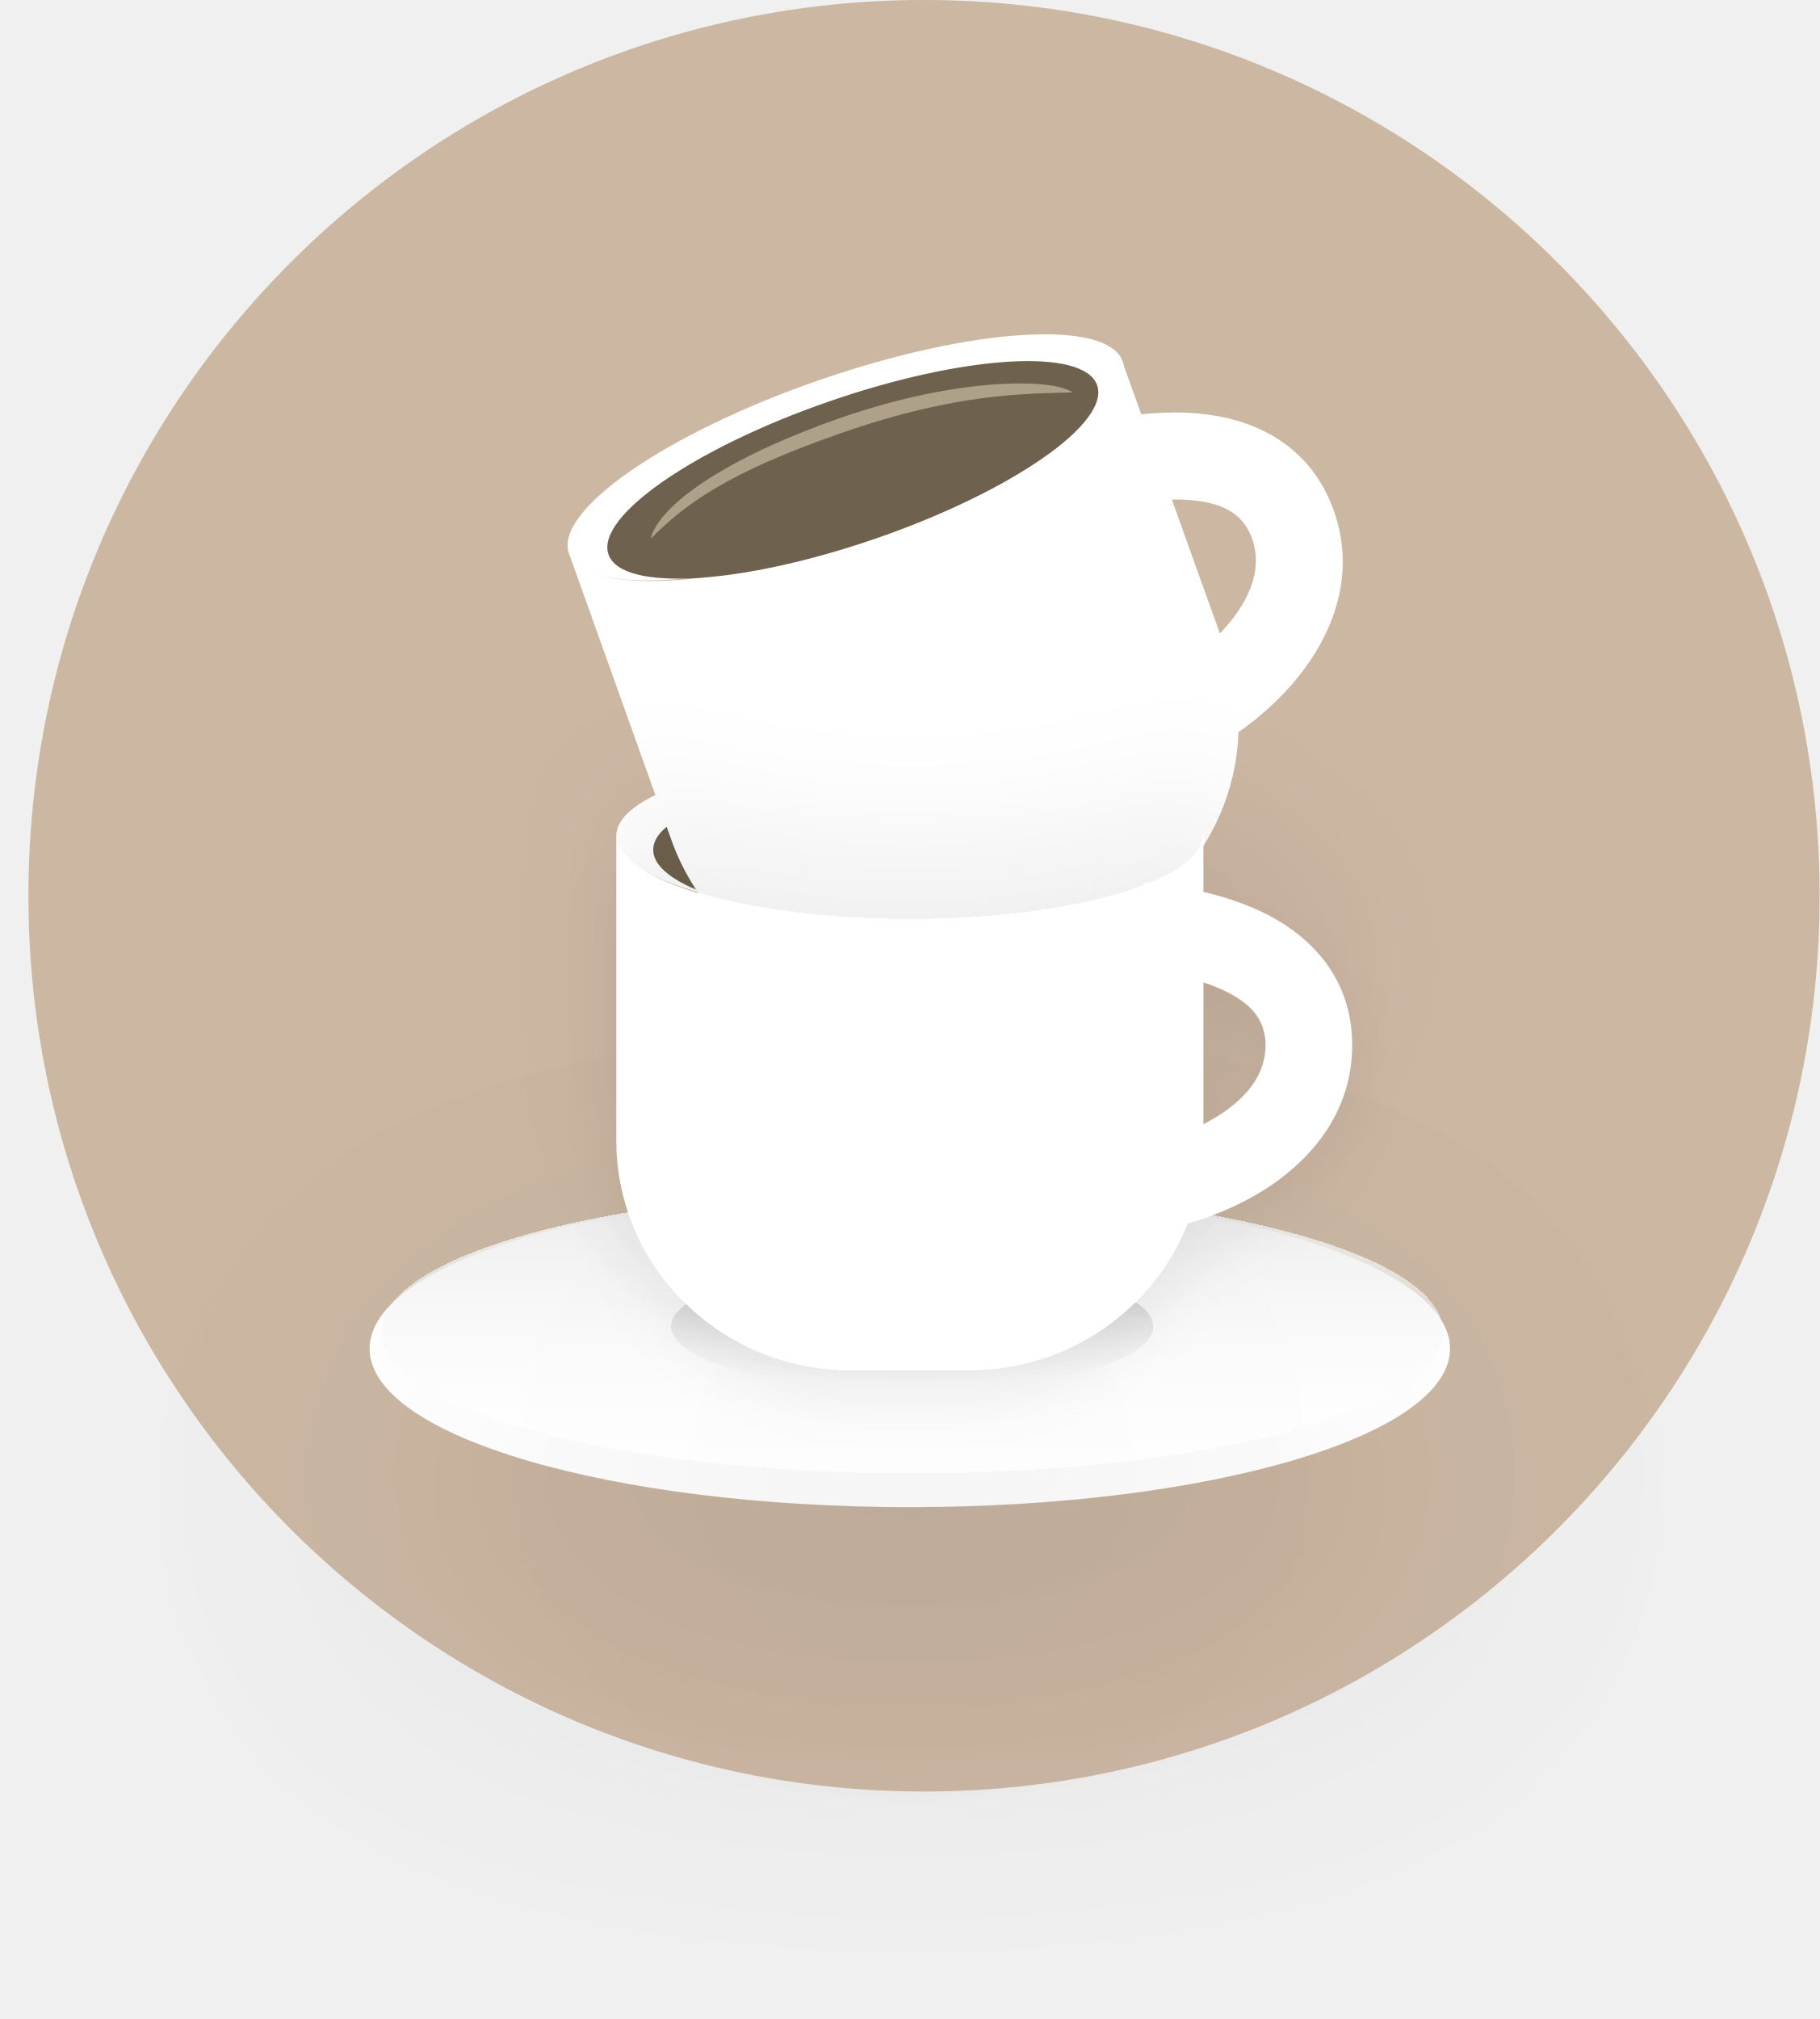
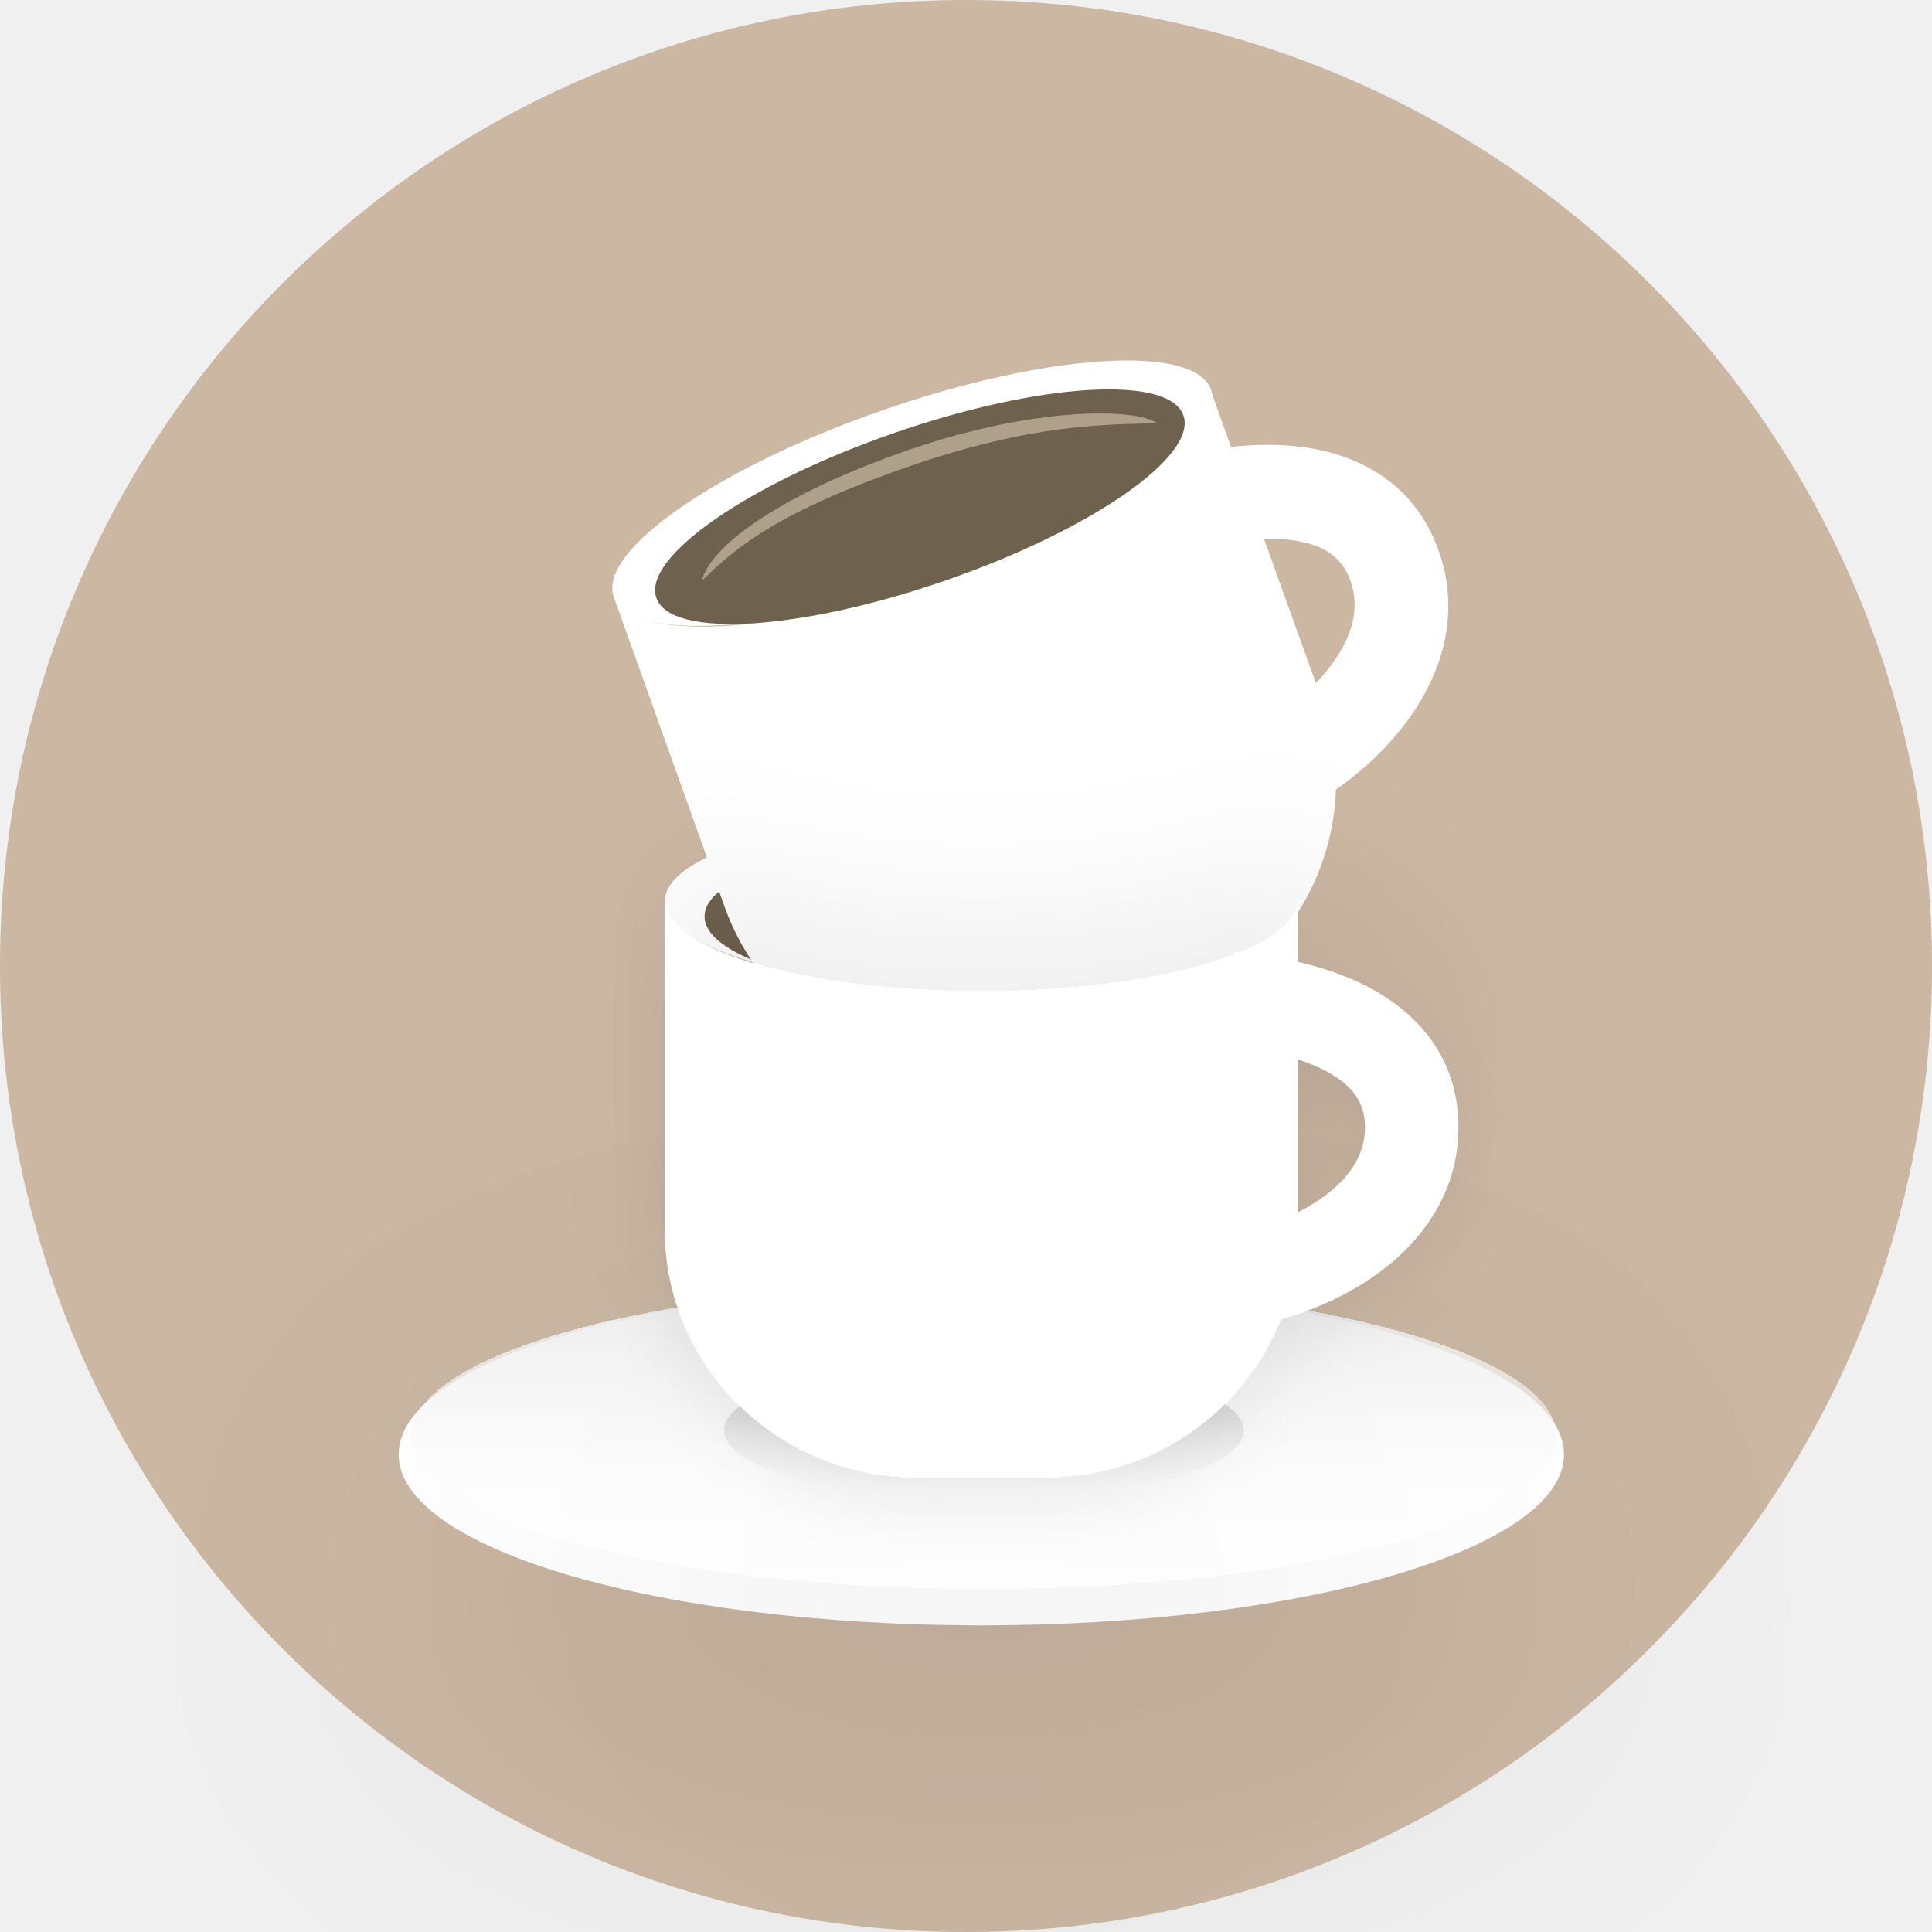
- <svg xmlns="http://www.w3.org/2000/svg" width="64" height="71" viewBox="0 0 64 71" fill="none">
-   <circle cx="32.5" cy="31.5" r="31.5" fill="#CCB7A3" />
-   <g filter="url(#filter0_d_1336_21421)">
-     <ellipse cx="32" cy="47.427" rx="19" ry="5.572" fill="white" />
+ <svg xmlns="http://www.w3.org/2000/svg" width="63" height="63" viewBox="0 0 63 63" fill="none">
+   <circle cx="31.5" cy="31.5" r="31.5" fill="#CCB7A3" />
+   <g filter="url(#filter0_d_2_3)">
+     <ellipse cx="32" cy="47.428" rx="19" ry="5.572" fill="white" />
  </g>
-   <g filter="url(#filter1_d_1336_21421)">
-     <ellipse cx="32.084" cy="46.835" rx="18.672" ry="4.979" fill="url(#paint0_linear_1336_21421)" shape-rendering="crispEdges" />
+   <g filter="url(#filter1_d_2_3)">
+     <ellipse cx="32.084" cy="46.836" rx="18.672" ry="4.979" fill="url(#paint0_linear_2_3)" shape-rendering="crispEdges" />
  </g>
-   <g filter="url(#filter2_d_1336_21421)">
-     <ellipse cx="32.084" cy="46.644" rx="8.478" ry="2.261" fill="url(#paint1_linear_1336_21421)" shape-rendering="crispEdges" />
+   <g filter="url(#filter2_d_2_3)">
+     <ellipse cx="32.084" cy="46.643" rx="8.478" ry="2.261" fill="url(#paint1_linear_2_3)" shape-rendering="crispEdges" />
  </g>
-   <path d="M42.324 29.388C42.324 30.971 37.702 32.256 32.001 32.256C26.3 32.256 21.678 30.971 21.678 29.388C21.678 27.804 26.3 26.52 32.001 26.52C37.702 26.52 42.324 27.804 42.324 29.388Z" fill="white" />
-   <path d="M41.192 29.884C41.192 31.288 37.114 32.426 32.083 32.426C27.053 32.426 22.975 31.288 22.975 29.884C22.975 28.48 27.053 27.342 32.083 27.342C37.114 27.342 41.192 28.48 41.192 29.884Z" fill="#6E614D" />
-   <path fill-rule="evenodd" clip-rule="evenodd" d="M42.163 17.618C41.106 17.468 39.858 17.667 38.893 17.918L38.088 14.954C39.2 14.665 40.903 14.354 42.547 14.587C44.249 14.828 46.109 15.708 46.908 17.944C47.682 20.108 46.935 22.078 45.902 23.489C44.877 24.889 43.432 25.954 42.26 26.506L40.93 23.732C41.7 23.369 42.734 22.608 43.433 21.654C44.123 20.711 44.344 19.8 44.037 18.94C43.756 18.153 43.163 17.76 42.163 17.618Z" fill="white" />
-   <path fill-rule="evenodd" clip-rule="evenodd" d="M30.74 18.854C36.117 16.988 39.992 14.163 39.435 12.605L43.099 22.811C44.603 27.017 42.35 31.631 38.067 33.117L34.103 34.492C29.82 35.978 25.129 33.772 23.625 29.566L19.994 19.41C20.551 20.968 25.362 20.719 30.74 18.854Z" fill="white" />
-   <path d="M39.486 12.706C40.02 14.2 36.094 16.923 30.716 18.789C25.339 20.654 20.546 20.955 20.012 19.461C19.478 17.967 23.404 15.244 28.782 13.378C34.16 11.513 38.952 11.212 39.486 12.706Z" fill="white" />
-   <path d="M38.587 13.543C39.061 14.867 35.598 17.275 30.853 18.921C26.108 20.567 21.878 20.828 21.404 19.503C20.931 18.179 24.393 15.771 29.138 14.125C33.883 12.479 38.114 12.219 38.587 13.543Z" fill="#6E614D" />
-   <path d="M37.725 13.799C36.091 13.853 33.714 13.798 29.616 15.219C25.517 16.641 24.058 17.769 22.883 18.948C23.171 17.775 25.504 16.104 29.602 14.682C33.701 13.261 37.03 13.299 37.725 13.799Z" fill="#AFA089" />
-   <g filter="url(#filter3_dd_1336_21421)">
-     <path fill-rule="evenodd" clip-rule="evenodd" d="M40.24 31.138C38.355 31.86 35.366 32.327 32.001 32.327C26.3 32.327 21.678 30.988 21.678 29.336V40.102C21.678 44.562 25.359 48.177 29.9 48.177H34.102C37.595 48.177 40.579 46.039 41.77 43.022C42.749 42.749 43.804 42.3 44.739 41.659C46.189 40.666 47.558 39.052 47.558 36.758C47.558 34.388 46.1 32.949 44.576 32.165C43.851 31.793 43.069 31.539 42.324 31.367V29.336C42.324 29.981 41.619 30.578 40.421 31.067C40.361 31.061 40.303 31.056 40.246 31.052L40.24 31.138ZM42.324 34.545V39.535C42.567 39.412 42.804 39.274 43.029 39.121C43.998 38.457 44.514 37.67 44.514 36.758C44.514 35.924 44.087 35.359 43.192 34.899C42.923 34.76 42.629 34.643 42.324 34.545Z" fill="white" />
+   <path d="M42.323 29.388C42.323 30.972 37.701 32.256 32 32.256C26.299 32.256 21.677 30.972 21.677 29.388C21.677 27.804 26.299 26.52 32 26.52C37.701 26.52 42.323 27.804 42.323 29.388Z" fill="white" />
+   <path d="M41.192 29.884C41.192 31.288 37.114 32.426 32.084 32.426C27.053 32.426 22.975 31.288 22.975 29.884C22.975 28.48 27.053 27.342 32.084 27.342C37.114 27.342 41.192 28.48 41.192 29.884Z" fill="#6E614D" />
+   <path fill-rule="evenodd" clip-rule="evenodd" d="M42.164 17.619C41.106 17.469 39.859 17.668 38.894 17.918L38.088 14.954C39.2 14.665 40.903 14.355 42.547 14.588C44.249 14.829 46.109 15.709 46.909 17.945C47.682 20.108 46.936 22.078 45.903 23.489C44.878 24.89 43.433 25.955 42.261 26.507L40.931 23.733C41.701 23.37 42.735 22.609 43.434 21.655C44.124 20.712 44.345 19.8 44.038 18.941C43.756 18.154 43.164 17.761 42.164 17.619Z" fill="white" />
+   <path fill-rule="evenodd" clip-rule="evenodd" d="M30.741 18.855C36.118 16.989 39.992 14.164 39.435 12.606L43.1 22.811C44.604 27.018 42.351 31.632 38.068 33.118L34.104 34.493C29.821 35.978 25.13 33.773 23.626 29.566L19.995 19.411C20.552 20.969 25.363 20.72 30.741 18.855Z" fill="white" />
+   <path d="M39.487 12.705C40.021 14.199 36.095 16.923 30.717 18.788C25.339 20.653 20.547 20.954 20.013 19.46C19.479 17.966 23.405 15.243 28.783 13.377C34.16 11.512 38.953 11.211 39.487 12.705Z" fill="white" />
+   <path d="M38.588 13.543C39.061 14.867 35.599 17.275 30.854 18.921C26.109 20.567 21.878 20.828 21.405 19.503C20.931 18.179 24.394 15.771 29.139 14.126C33.884 12.48 38.114 12.219 38.588 13.543Z" fill="#6E614D" />
+   <path d="M37.725 13.798C36.091 13.852 33.714 13.797 29.616 15.219C25.517 16.64 24.058 17.769 22.883 18.947C23.17 17.774 25.503 16.104 29.602 14.682C33.701 13.26 37.03 13.298 37.725 13.798Z" fill="#AFA089" />
+   <g filter="url(#filter3_dd_2_3)">
+     <path fill-rule="evenodd" clip-rule="evenodd" d="M40.239 31.138C38.354 31.86 35.365 32.327 32 32.327C26.299 32.327 21.677 30.988 21.677 29.336V40.102C21.677 44.562 25.358 48.177 29.899 48.177H34.101C37.594 48.177 40.578 46.039 41.769 43.022C42.748 42.748 43.803 42.299 44.738 41.659C46.188 40.666 47.557 39.052 47.557 36.758C47.557 34.387 46.099 32.949 44.575 32.165C43.85 31.792 43.068 31.539 42.323 31.367V29.336C42.323 29.981 41.618 30.578 40.42 31.067C40.36 31.061 40.302 31.056 40.245 31.052L40.239 31.138ZM42.323 34.544V39.535C42.566 39.412 42.804 39.274 43.028 39.12C43.997 38.457 44.513 37.67 44.513 36.758C44.513 35.924 44.086 35.359 43.191 34.899C42.922 34.76 42.628 34.643 42.323 34.544Z" fill="white" />
  </g>
  <defs>
-     <filter id="filter0_d_1336_21421" x="0" y="33.855" width="64" height="37.145" filterUnits="userSpaceOnUse" color-interpolation-filters="sRGB">
+     <filter id="filter0_d_2_3" x="0" y="33.856" width="64" height="37.144" filterUnits="userSpaceOnUse" color-interpolation-filters="sRGB">
      <feFlood flood-opacity="0" result="BackgroundImageFix" />
      <feColorMatrix in="SourceAlpha" type="matrix" values="0 0 0 0 0 0 0 0 0 0 0 0 0 0 0 0 0 0 127 0" result="hardAlpha" />
      <feOffset dy="5" />
      <feGaussianBlur stdDeviation="6.5" />
      <feComposite in2="hardAlpha" operator="out" />
      <feColorMatrix type="matrix" values="0 0 0 0 0 0 0 0 0 0 0 0 0 0 0 0 0 0 0.05 0" />
-       <feBlend mode="normal" in2="BackgroundImageFix" result="effect1_dropShadow_1336_21421" />
-       <feBlend mode="normal" in="SourceGraphic" in2="effect1_dropShadow_1336_21421" result="shape" />
+       <feBlend mode="normal" in2="BackgroundImageFix" result="effect1_dropShadow_2_3" />
+       <feBlend mode="normal" in="SourceGraphic" in2="effect1_dropShadow_2_3" result="shape" />
    </filter>
-     <filter id="filter1_d_1336_21421" x="0.412" y="33.855" width="63.344" height="35.959" filterUnits="userSpaceOnUse" color-interpolation-filters="sRGB">
+     <filter id="filter1_d_2_3" x="0.412" y="33.856" width="63.344" height="35.959" filterUnits="userSpaceOnUse" color-interpolation-filters="sRGB">
      <feFlood flood-opacity="0" result="BackgroundImageFix" />
      <feColorMatrix in="SourceAlpha" type="matrix" values="0 0 0 0 0 0 0 0 0 0 0 0 0 0 0 0 0 0 127 0" result="hardAlpha" />
      <feOffset dy="5" />
      <feGaussianBlur stdDeviation="6.5" />
      <feComposite in2="hardAlpha" operator="out" />
      <feColorMatrix type="matrix" values="0 0 0 0 0 0 0 0 0 0 0 0 0 0 0 0 0 0 0.05 0" />
-       <feBlend mode="normal" in2="BackgroundImageFix" result="effect1_dropShadow_1336_21421" />
-       <feBlend mode="normal" in="SourceGraphic" in2="effect1_dropShadow_1336_21421" result="shape" />
+       <feBlend mode="normal" in2="BackgroundImageFix" result="effect1_dropShadow_2_3" />
+       <feBlend mode="normal" in="SourceGraphic" in2="effect1_dropShadow_2_3" result="shape" />
    </filter>
-     <filter id="filter2_d_1336_21421" x="10.605" y="36.383" width="42.957" height="30.521" filterUnits="userSpaceOnUse" color-interpolation-filters="sRGB">
+     <filter id="filter2_d_2_3" x="10.606" y="36.382" width="42.956" height="30.522" filterUnits="userSpaceOnUse" color-interpolation-filters="sRGB">
      <feFlood flood-opacity="0" result="BackgroundImageFix" />
      <feColorMatrix in="SourceAlpha" type="matrix" values="0 0 0 0 0 0 0 0 0 0 0 0 0 0 0 0 0 0 127 0" result="hardAlpha" />
      <feOffset dy="5" />
      <feGaussianBlur stdDeviation="6.5" />
      <feComposite in2="hardAlpha" operator="out" />
      <feColorMatrix type="matrix" values="0 0 0 0 0 0 0 0 0 0 0 0 0 0 0 0 0 0 0.05 0" />
-       <feBlend mode="normal" in2="BackgroundImageFix" result="effect1_dropShadow_1336_21421" />
-       <feBlend mode="normal" in="SourceGraphic" in2="effect1_dropShadow_1336_21421" result="shape" />
+       <feBlend mode="normal" in2="BackgroundImageFix" result="effect1_dropShadow_2_3" />
+       <feBlend mode="normal" in="SourceGraphic" in2="effect1_dropShadow_2_3" result="shape" />
    </filter>
-     <filter id="filter3_dd_1336_21421" x="17.678" y="22.336" width="33.881" height="28.842" filterUnits="userSpaceOnUse" color-interpolation-filters="sRGB">
+     <filter id="filter3_dd_2_3" x="17.677" y="22.336" width="33.88" height="28.841" filterUnits="userSpaceOnUse" color-interpolation-filters="sRGB">
      <feFlood flood-opacity="0" result="BackgroundImageFix" />
      <feColorMatrix in="SourceAlpha" type="matrix" values="0 0 0 0 0 0 0 0 0 0 0 0 0 0 0 0 0 0 127 0" result="hardAlpha" />
      <feOffset dy="-3" />
      <feGaussianBlur stdDeviation="2" />
      <feComposite in2="hardAlpha" operator="out" />
      <feColorMatrix type="matrix" values="0 0 0 0 0 0 0 0 0 0 0 0 0 0 0 0 0 0 0.05 0" />
-       <feBlend mode="normal" in2="BackgroundImageFix" result="effect1_dropShadow_1336_21421" />
+       <feBlend mode="normal" in2="BackgroundImageFix" result="effect1_dropShadow_2_3" />
      <feColorMatrix in="SourceAlpha" type="matrix" values="0 0 0 0 0 0 0 0 0 0 0 0 0 0 0 0 0 0 127 0" result="hardAlpha" />
      <feOffset dy="1" />
      <feGaussianBlur stdDeviation="1" />
      <feComposite in2="hardAlpha" operator="out" />
      <feColorMatrix type="matrix" values="0 0 0 0 0 0 0 0 0 0 0 0 0 0 0 0 0 0 0.05 0" />
-       <feBlend mode="normal" in2="effect1_dropShadow_1336_21421" result="effect2_dropShadow_1336_21421" />
-       <feBlend mode="normal" in="SourceGraphic" in2="effect2_dropShadow_1336_21421" result="shape" />
+       <feBlend mode="normal" in2="effect1_dropShadow_2_3" result="effect2_dropShadow_2_3" />
+       <feBlend mode="normal" in="SourceGraphic" in2="effect2_dropShadow_2_3" result="shape" />
    </filter>
-     <linearGradient id="paint0_linear_1336_21421" x1="32.084" y1="41.855" x2="32.084" y2="51.814" gradientUnits="userSpaceOnUse">
+     <linearGradient id="paint0_linear_2_3" x1="32.084" y1="41.856" x2="32.084" y2="51.815" gradientUnits="userSpaceOnUse">
      <stop stop-color="#EBEBEB" />
      <stop offset="1" stop-color="white" stop-opacity="0.11" />
    </linearGradient>
-     <linearGradient id="paint1_linear_1336_21421" x1="32.084" y1="44.383" x2="32.084" y2="48.905" gradientUnits="userSpaceOnUse">
+     <linearGradient id="paint1_linear_2_3" x1="32.084" y1="44.382" x2="32.084" y2="48.904" gradientUnits="userSpaceOnUse">
      <stop stop-color="#B7B7B7" />
      <stop offset="1" stop-color="#F3F3F3" stop-opacity="0.11" />
    </linearGradient>
  </defs>
</svg>
